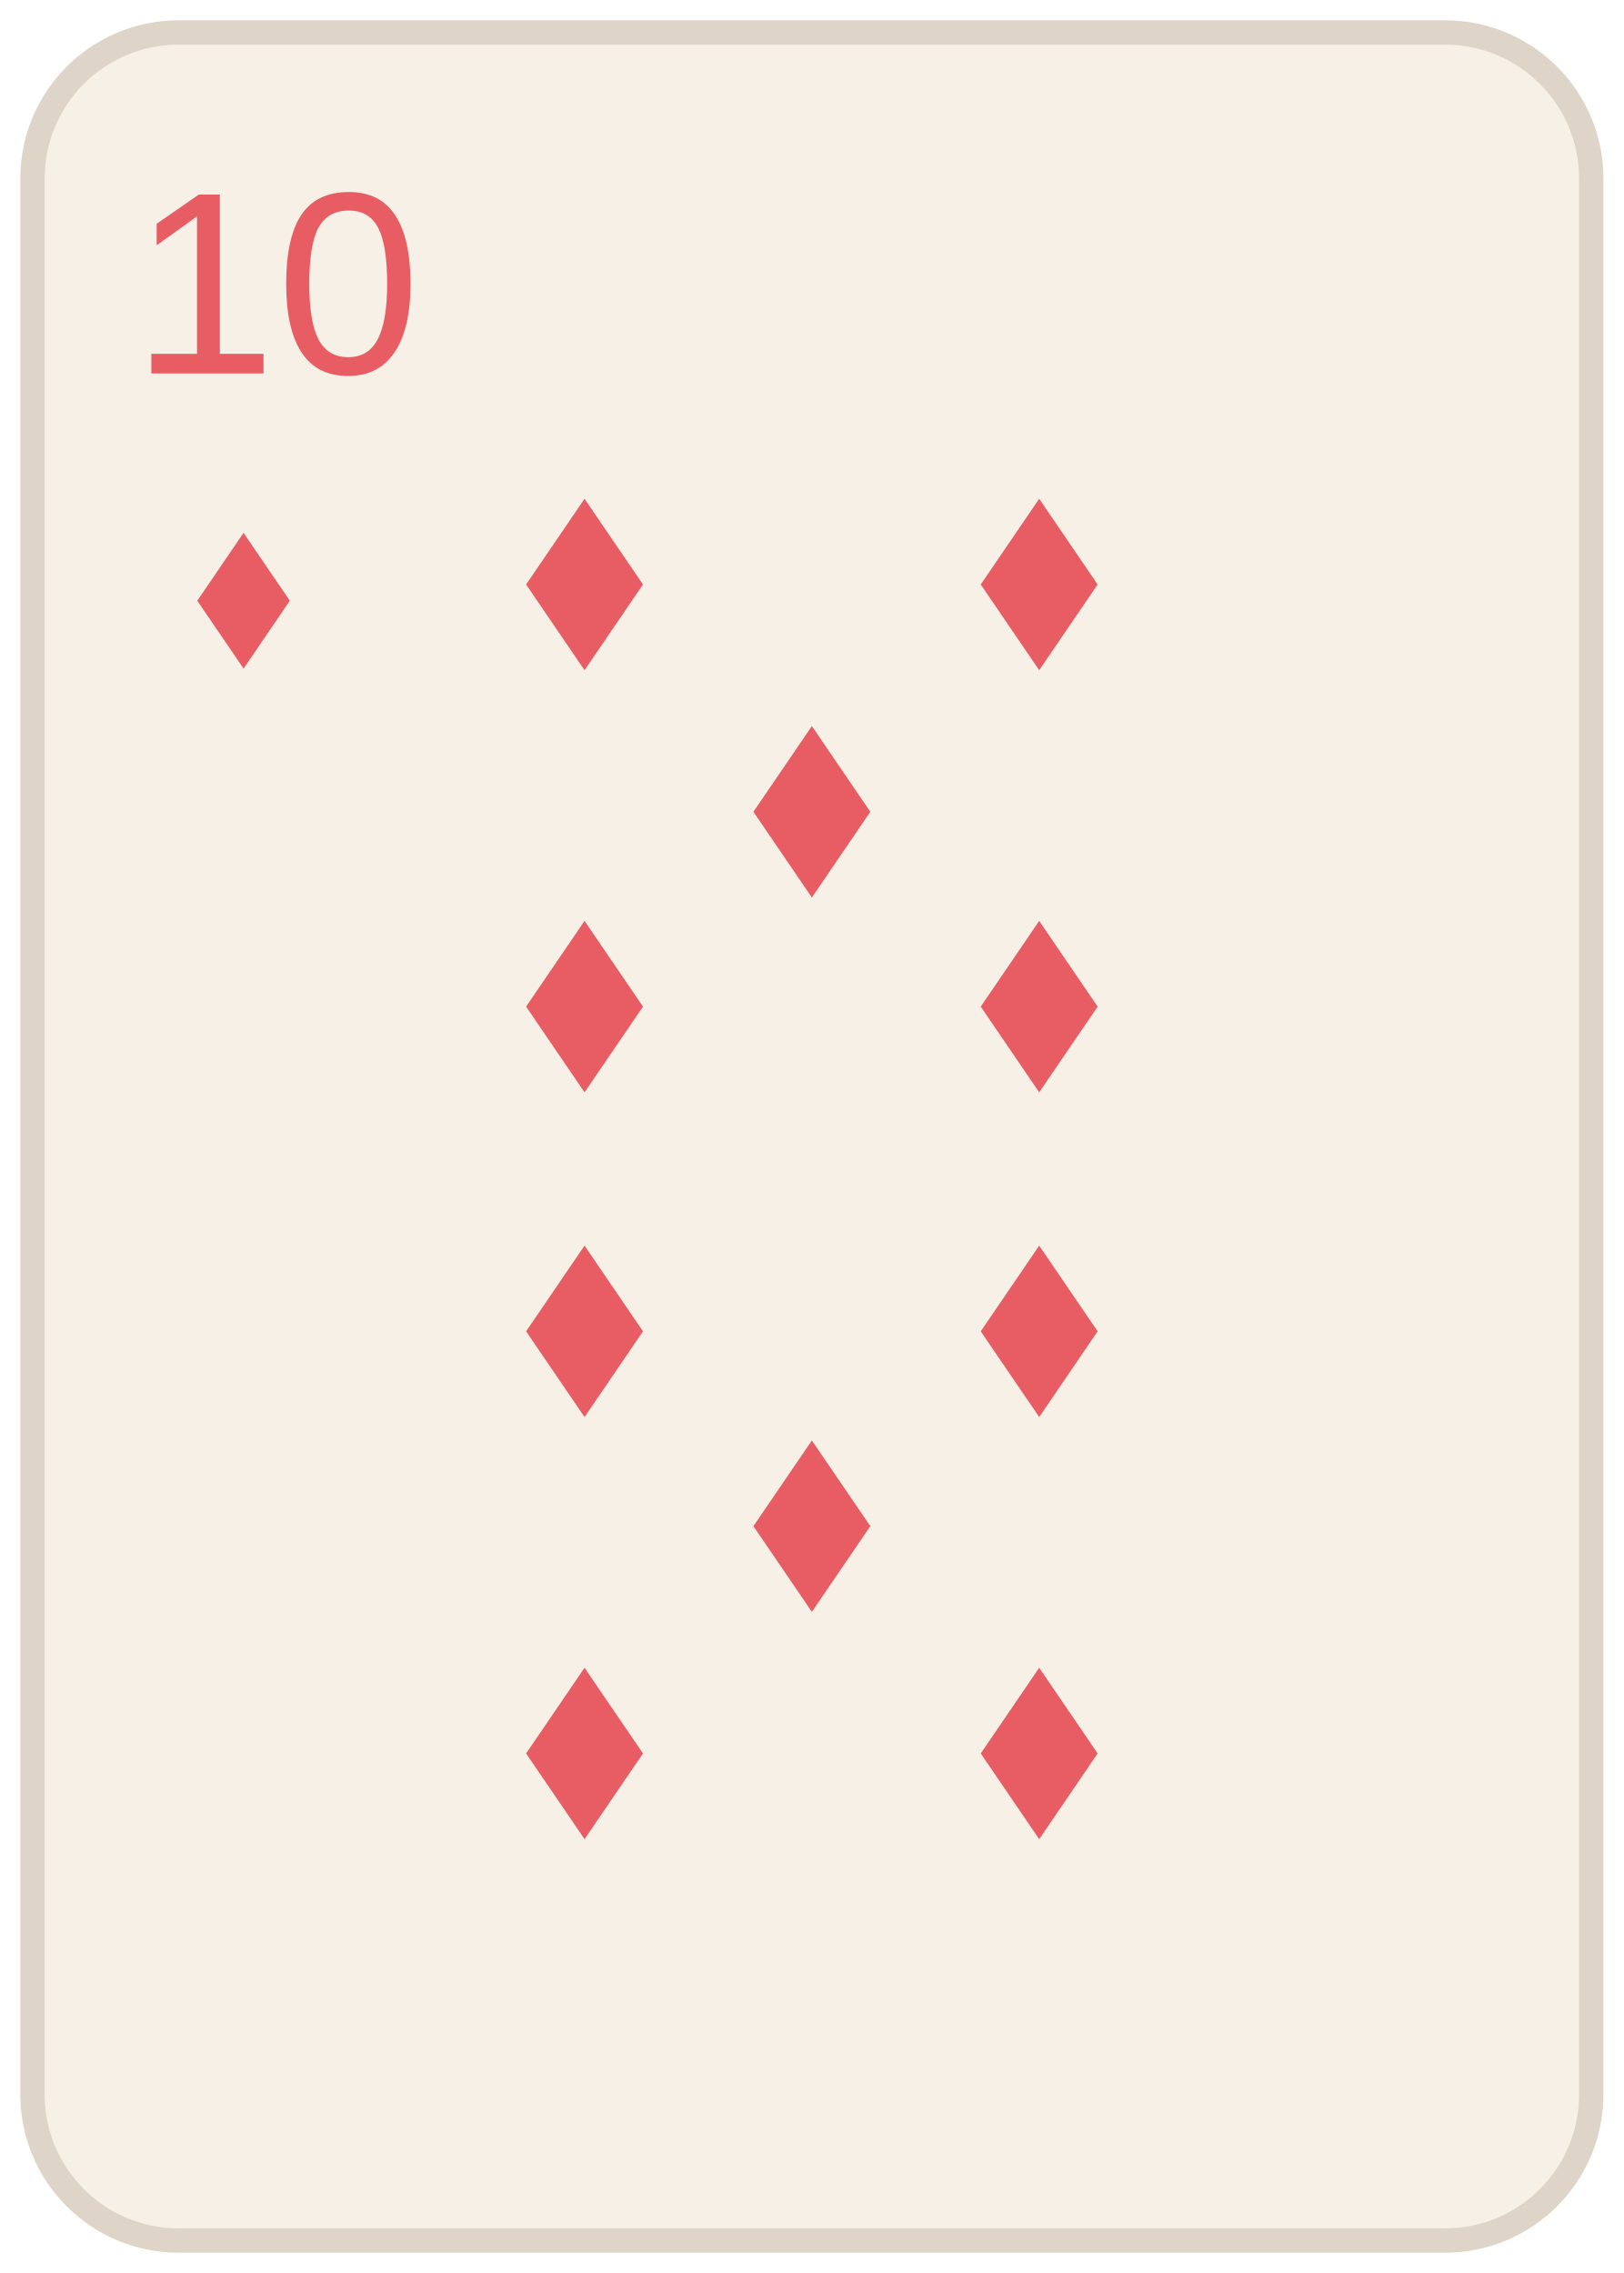
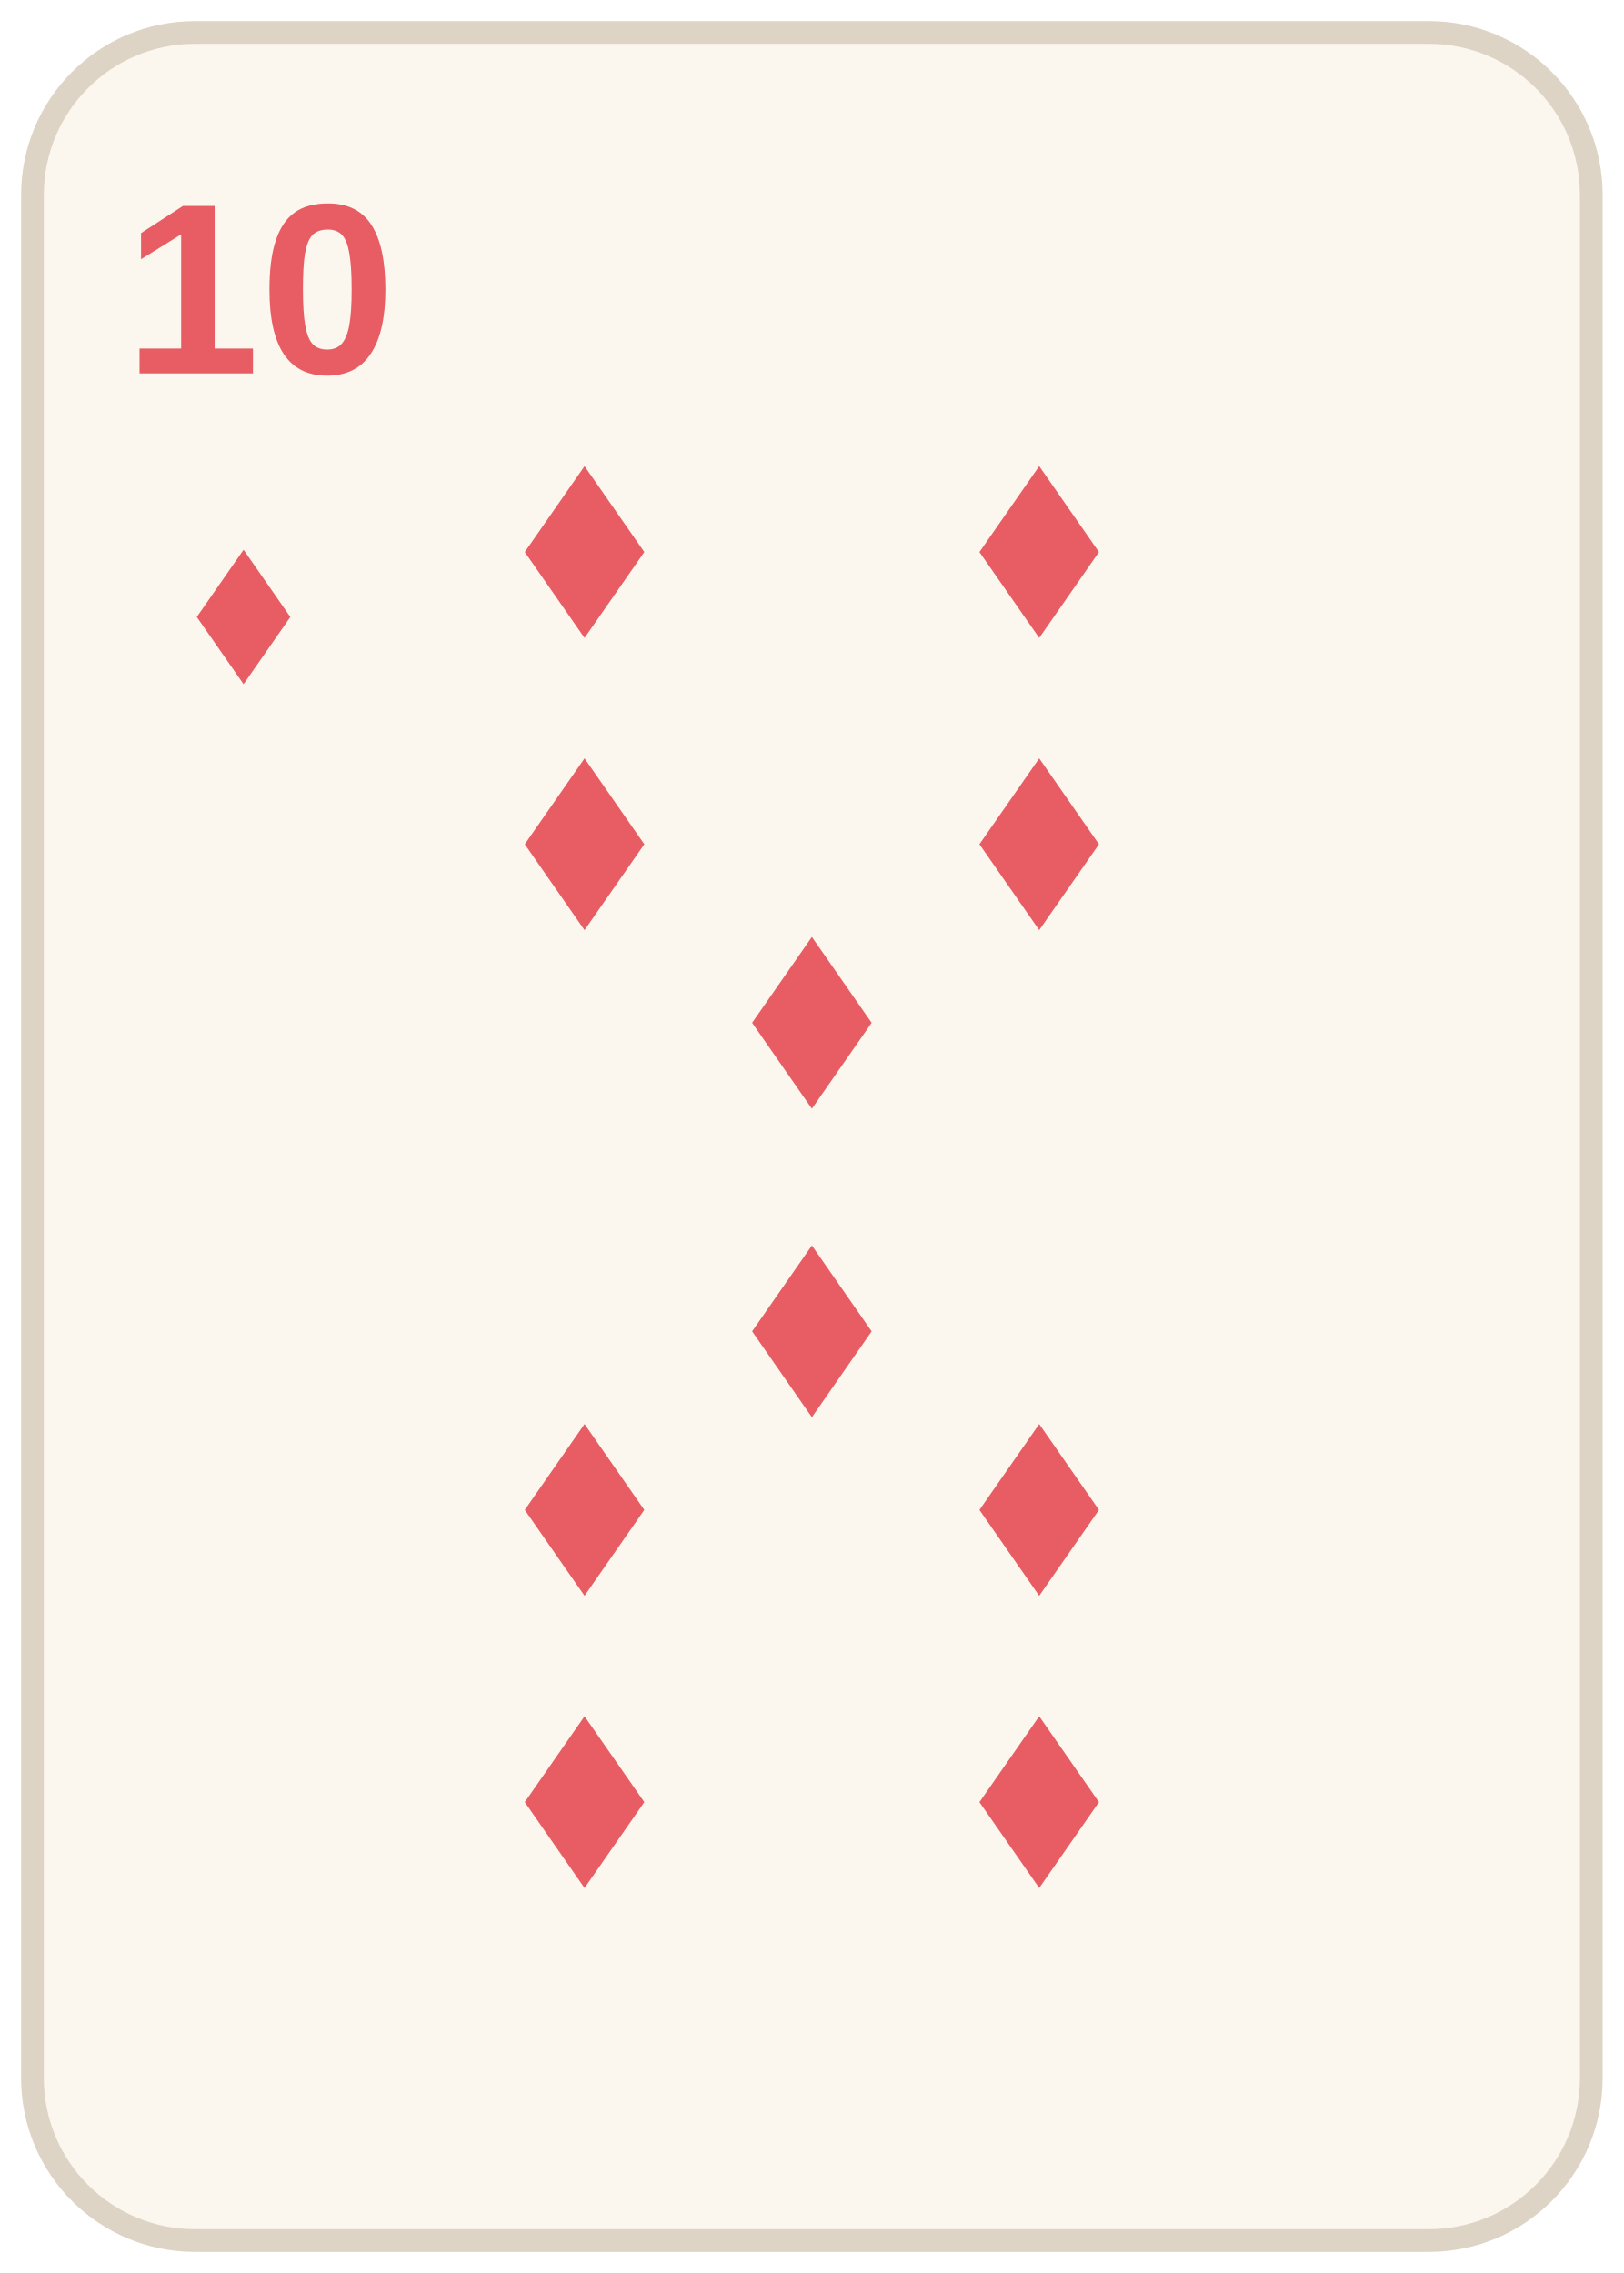
<svg xmlns="http://www.w3.org/2000/svg" viewBox="0 0 100 140" role="img" aria-label="10 of Diamonds">
-   <rect x="2" y="2" width="96" height="136" rx="9" fill="#f7f0e6" stroke="#ded5c8" stroke-width="1.5" />
-   <text font-family="Haskoy, -apple-system, Segoe UI, Arial, sans-serif" font-weight="500" x="17" y="23" fill="#e85d63" font-size="16" text-anchor="middle">10</text>
-   <polygon points="0,-22 15,0 0,22 -15,0" fill="#e85d63" transform="translate(15 37) scale(0.19)" />
+   <rect x="2" y="2" width="96" height="136" rx="10" fill="#fbf6ee" stroke="#ded4c5" stroke-width="1.4" />
+   <g font-family="Haskoy,-apple-system,BlinkMacSystemFont,'Segoe UI',Arial,sans-serif">
+     <text x="16" y="23" fill="#e85d63" font-size="15" font-weight="600" text-anchor="middle">10</text>
+     <path fill="#e85d63" d="M0-23 16 0 0 23-16 0Z" transform="translate(15 38) scale(0.18)" />
+   </g>
  <g>
-     <polygon points="0,-22 15,0 0,22 -15,0" fill="#e85d63" transform="translate(36 36) scale(0.24)" />
-     <polygon points="0,-22 15,0 0,22 -15,0" fill="#e85d63" transform="translate(64 36) scale(0.24)" />
-     <polygon points="0,-22 15,0 0,22 -15,0" fill="#e85d63" transform="translate(50 50) scale(0.24)" />
-     <polygon points="0,-22 15,0 0,22 -15,0" fill="#e85d63" transform="translate(36 62) scale(0.24)" />
-     <polygon points="0,-22 15,0 0,22 -15,0" fill="#e85d63" transform="translate(64 62) scale(0.24)" />
-     <polygon points="0,-22 15,0 0,22 -15,0" fill="#e85d63" transform="translate(36 82) scale(0.24)" />
-     <polygon points="0,-22 15,0 0,22 -15,0" fill="#e85d63" transform="translate(64 82) scale(0.24)" />
-     <polygon points="0,-22 15,0 0,22 -15,0" fill="#e85d63" transform="translate(50 94) scale(0.24)" />
-     <polygon points="0,-22 15,0 0,22 -15,0" fill="#e85d63" transform="translate(36 108) scale(0.24)" />
-     <polygon points="0,-22 15,0 0,22 -15,0" fill="#e85d63" transform="translate(64 108) scale(0.24)" />
+     <path fill="#e85d63" d="M0-23 16 0 0 23-16 0Z" transform="translate(36 34) scale(0.23)" />
+     <path fill="#e85d63" d="M0-23 16 0 0 23-16 0Z" transform="translate(64 34) scale(0.23)" />
+     <path fill="#e85d63" d="M0-23 16 0 0 23-16 0Z" transform="translate(36 52) scale(0.23)" />
+     <path fill="#e85d63" d="M0-23 16 0 0 23-16 0Z" transform="translate(64 52) scale(0.23)" />
+     <path fill="#e85d63" d="M0-23 16 0 0 23-16 0Z" transform="translate(50 63) scale(0.23)" />
+     <path fill="#e85d63" d="M0-23 16 0 0 23-16 0Z" transform="translate(50 82) scale(0.23)" />
+     <path fill="#e85d63" d="M0-23 16 0 0 23-16 0Z" transform="translate(36 93) scale(0.23)" />
+     <path fill="#e85d63" d="M0-23 16 0 0 23-16 0Z" transform="translate(64 93) scale(0.23)" />
+     <path fill="#e85d63" d="M0-23 16 0 0 23-16 0Z" transform="translate(36 111) scale(0.23)" />
+     <path fill="#e85d63" d="M0-23 16 0 0 23-16 0Z" transform="translate(64 111) scale(0.23)" />
  </g>
</svg>
